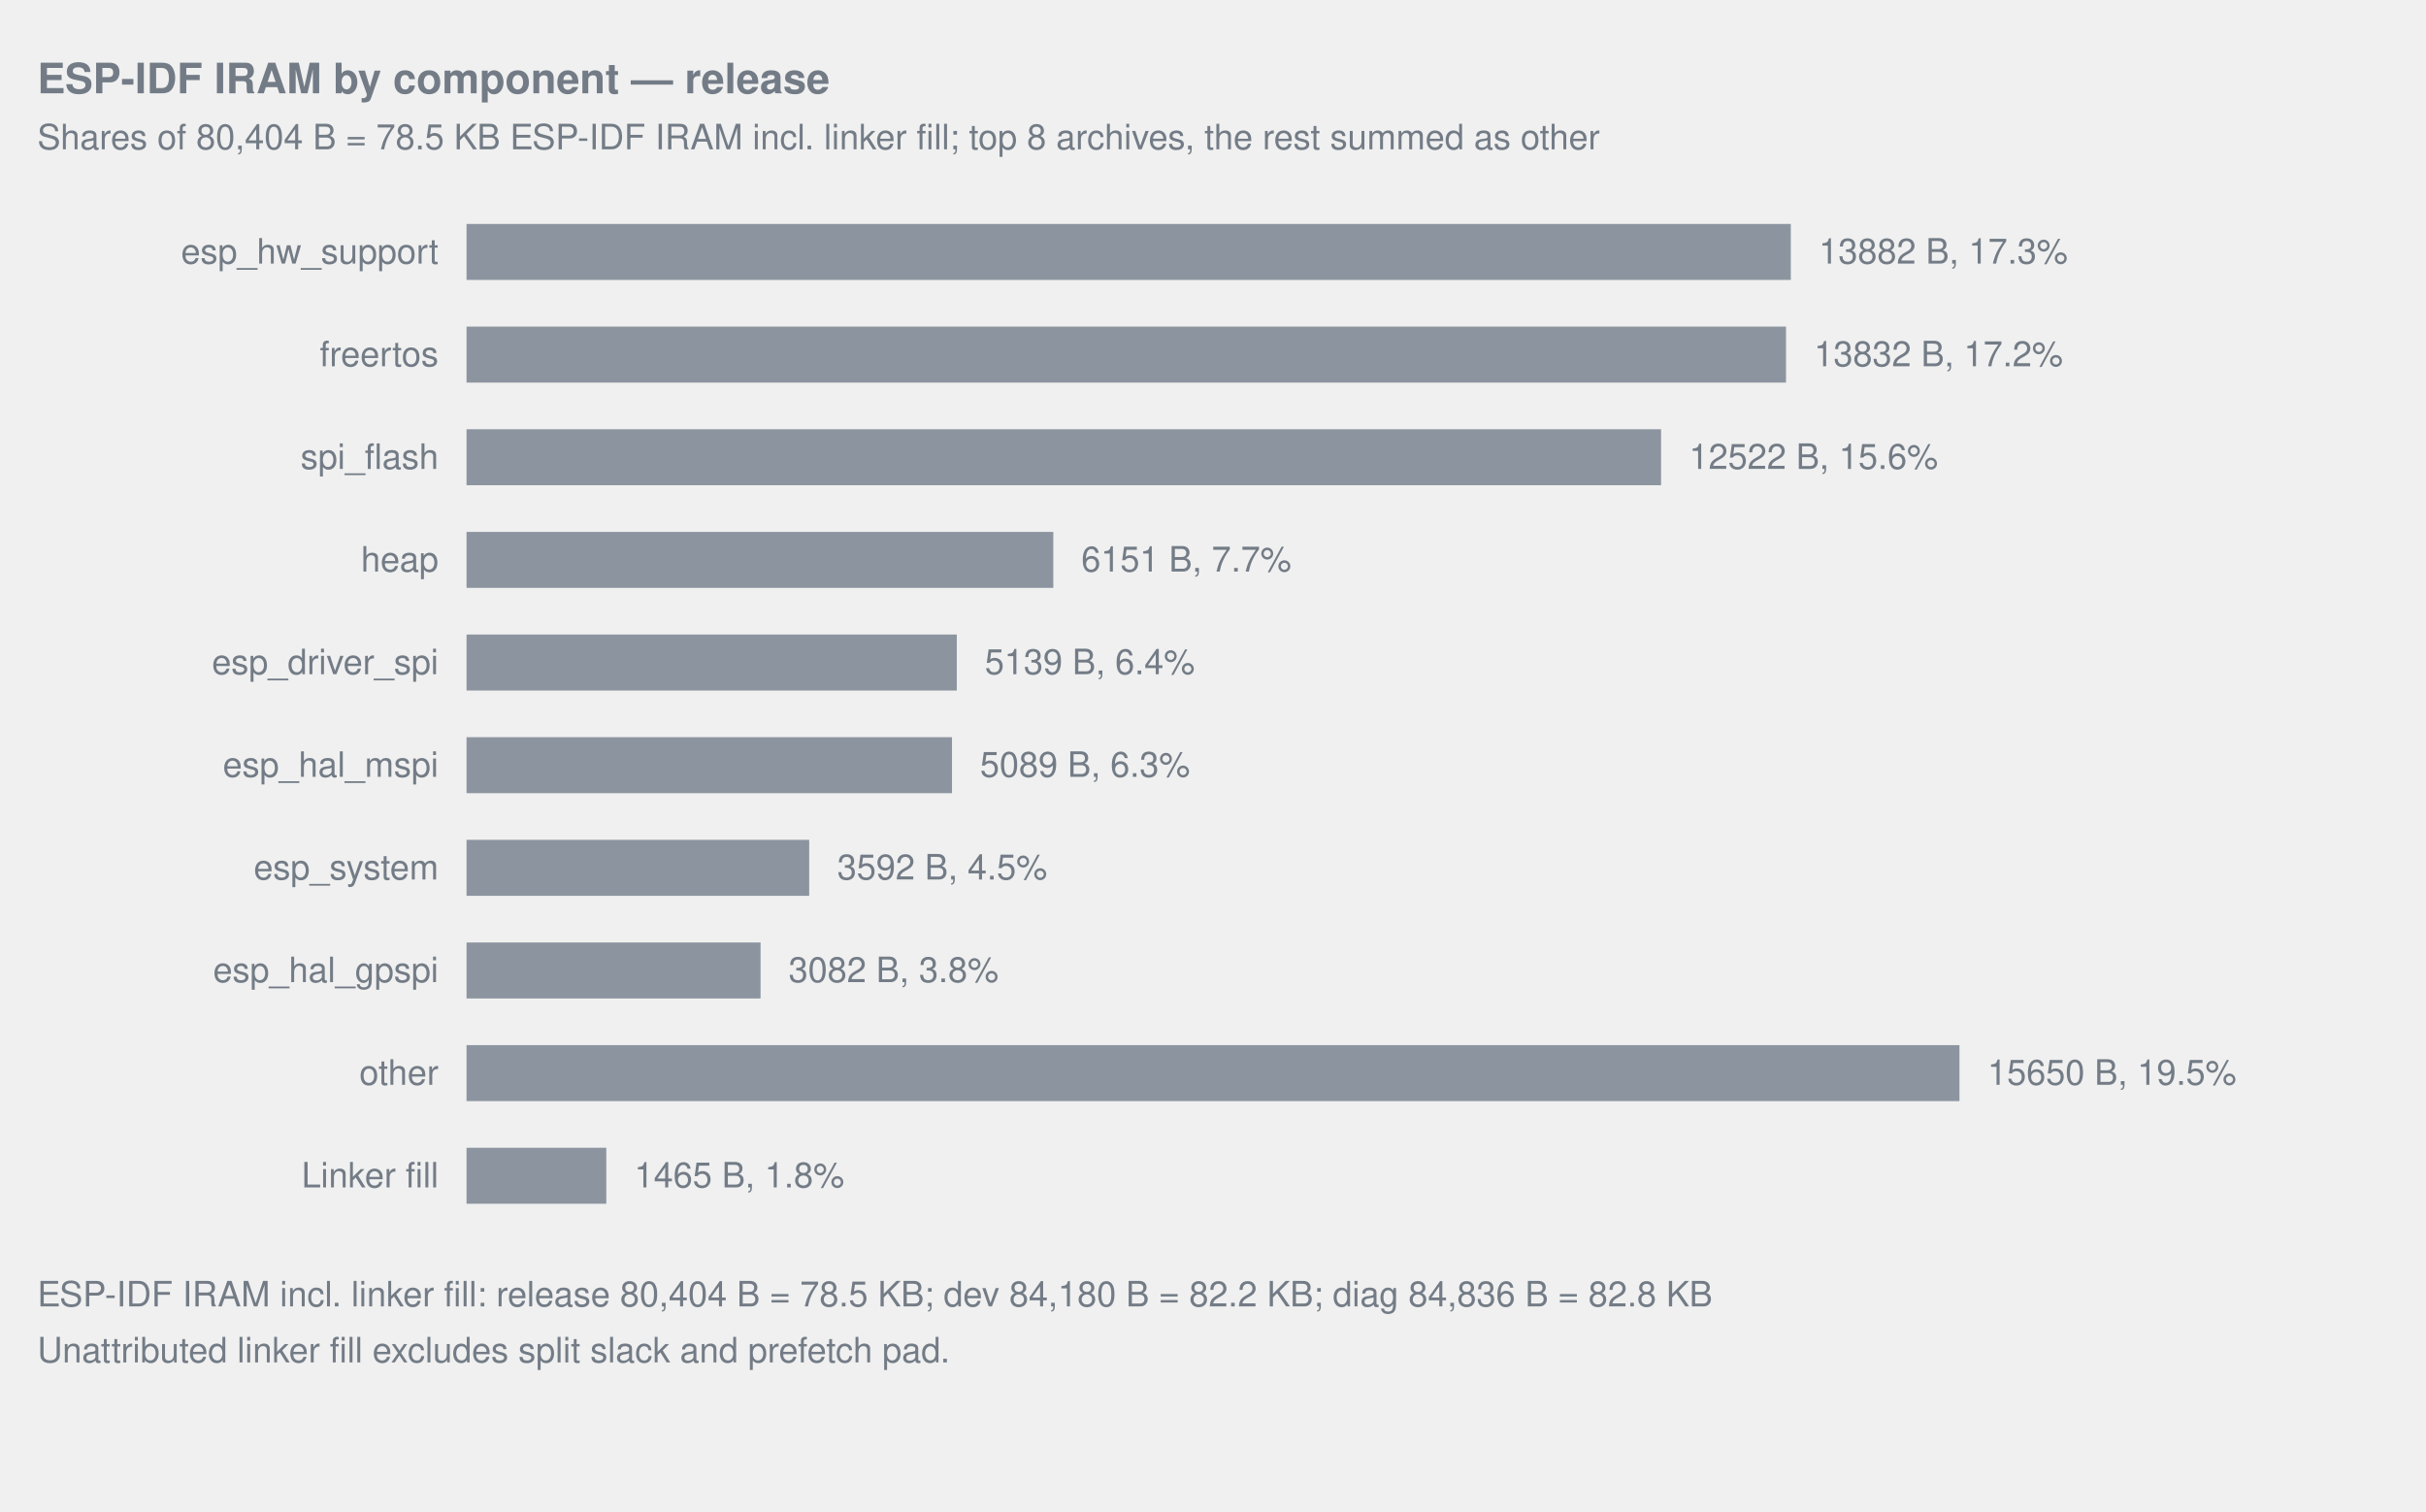
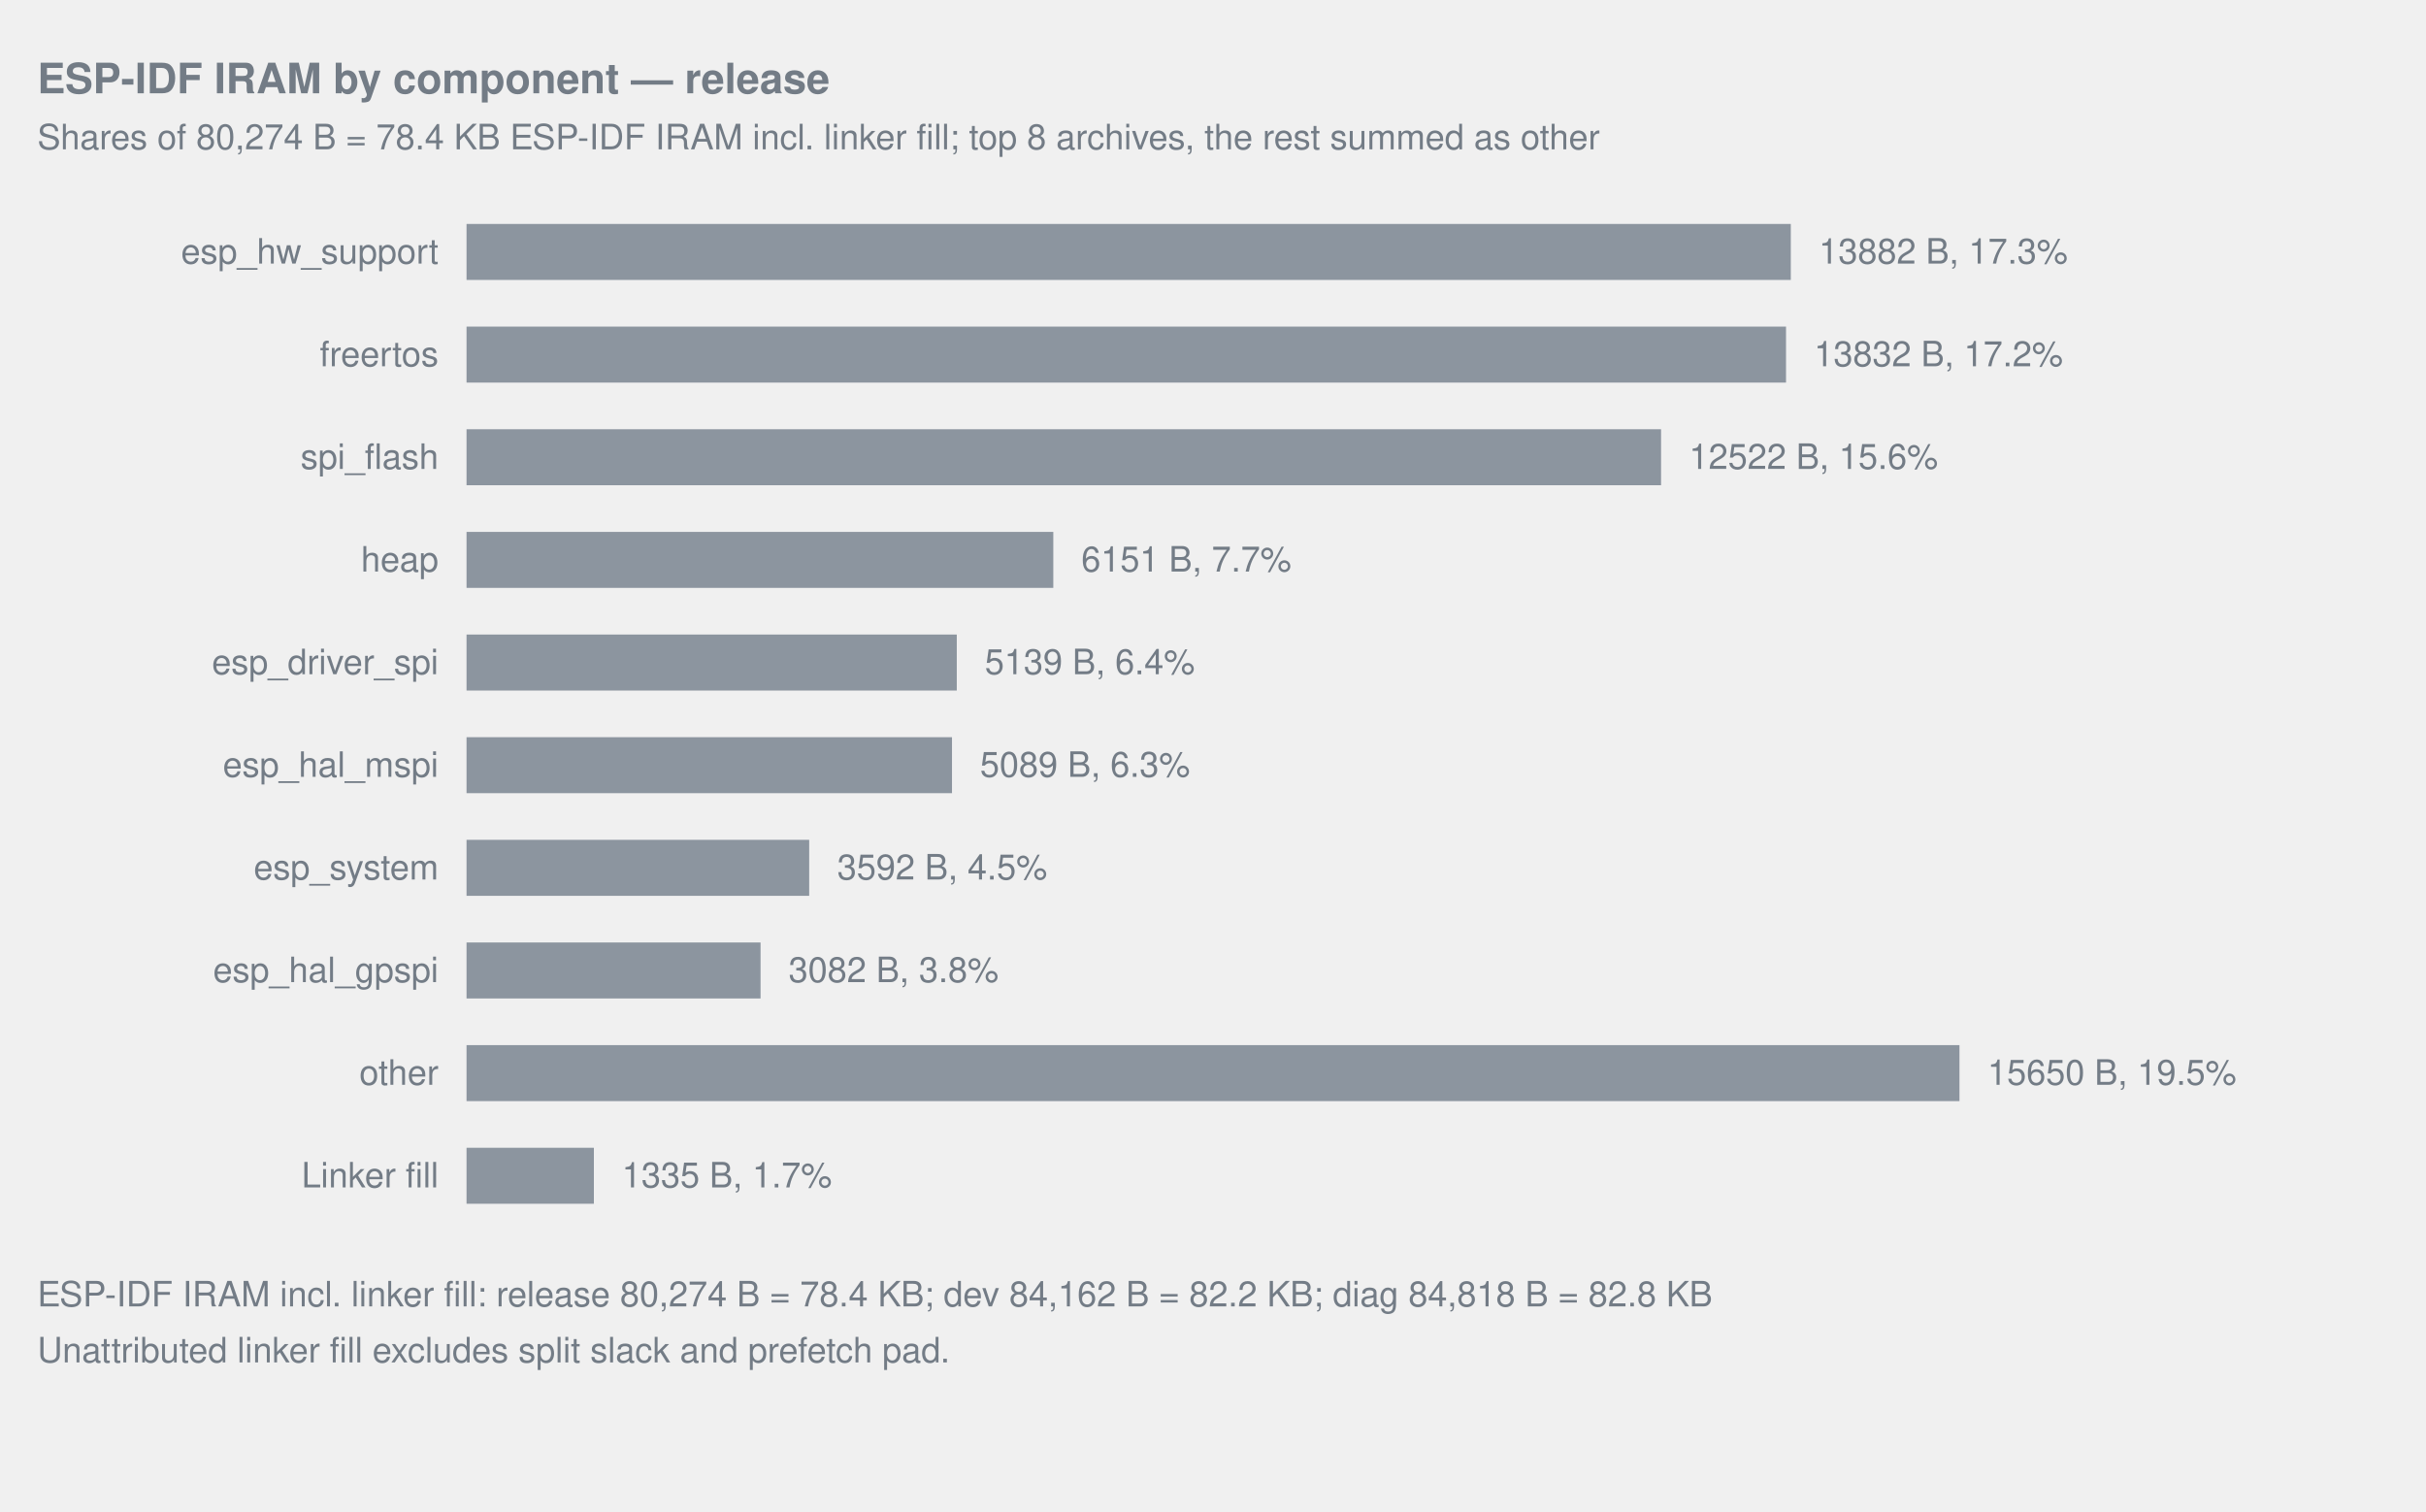
<svg xmlns="http://www.w3.org/2000/svg" width="1040" viewBox="0 0 1040 648" role="img">
  <style>text{fill:#737c86;font-family:-apple-system,Segoe UI,Helvetica,Arial,sans-serif;font-size:15px}.title{font-size:18px;font-weight:600}.note{font-size:12px}.inside{fill:#1f2328}.overlay-inside{fill:#ffffff}</style>
  <text x="16" y="40" text-anchor="start" class="title">ESP-IDF IRAM by component — release</text>
-   <text x="16" y="64" text-anchor="start">Shares of 80,404 B = 78.5 KB ESP-IDF IRAM incl. linker fill; top 8 archives, the rest summed as other</text>
+   <text x="16" y="64" text-anchor="start">Shares of 80,274 B = 78.4 KB ESP-IDF IRAM incl. linker fill; top 8 archives, the rest summed as other</text>
  <text x="188" y="113" text-anchor="end">esp_hw_support</text>
  <rect x="200.00" y="96" width="567.70" height="24" fill="#8c959f" data-label="esp_hw_support" data-bytes="13882" />
  <text x="779.70" y="113" text-anchor="start">13882 B, 17.3%</text>
  <text x="188" y="157" text-anchor="end">freertos</text>
  <rect x="200.00" y="140" width="565.65" height="24" fill="#8c959f" data-label="freertos" data-bytes="13832" />
  <text x="777.65" y="157" text-anchor="start">13832 B, 17.2%</text>
  <text x="188" y="201" text-anchor="end">spi_flash</text>
  <rect x="200.00" y="184" width="512.08" height="24" fill="#8c959f" data-label="spi_flash" data-bytes="12522" />
  <text x="724.08" y="201" text-anchor="start">12522 B, 15.6%</text>
  <text x="188" y="245" text-anchor="end">heap</text>
  <rect x="200.00" y="228" width="251.54" height="24" fill="#8c959f" data-label="heap" data-bytes="6151" />
  <text x="463.54" y="245" text-anchor="start">6151 B, 7.7%</text>
  <text x="188" y="289" text-anchor="end">esp_driver_spi</text>
  <rect x="200.00" y="272" width="210.16" height="24" fill="#8c959f" data-label="esp_driver_spi" data-bytes="5139" />
  <text x="422.16" y="289" text-anchor="start">5139 B, 6.4%</text>
  <text x="188" y="333" text-anchor="end">esp_hal_mspi</text>
  <rect x="200.00" y="316" width="208.11" height="24" fill="#8c959f" data-label="esp_hal_mspi" data-bytes="5089" />
  <text x="420.11" y="333" text-anchor="start">5089 B, 6.3%</text>
  <text x="188" y="377" text-anchor="end">esp_system</text>
  <rect x="200.00" y="360" width="146.89" height="24" fill="#8c959f" data-label="esp_system" data-bytes="3592" />
  <text x="358.89" y="377" text-anchor="start">3592 B, 4.5%</text>
  <text x="188" y="421" text-anchor="end">esp_hal_gpspi</text>
  <rect x="200.00" y="404" width="126.04" height="24" fill="#8c959f" data-label="esp_hal_gpspi" data-bytes="3082" />
  <text x="338.04" y="421" text-anchor="start">3082 B, 3.8%</text>
  <text x="188" y="465" text-anchor="end">other</text>
  <rect x="200.00" y="448" width="640.00" height="24" fill="#8c959f" data-label="other" data-bytes="15650" />
  <text x="852.00" y="465" text-anchor="start">15650 B, 19.5%</text>
  <text x="188" y="509" text-anchor="end">Linker fill</text>
-   <rect x="200.00" y="492" width="59.91" height="24" fill="#8c959f" data-label="Linker fill" data-bytes="1465" />
-   <text x="271.91" y="509" text-anchor="start">1465 B, 1.8%</text>
-   <text x="16" y="560" text-anchor="start">ESP-IDF IRAM incl. linker fill: release 80,404 B = 78.5 KB; dev 84,180 B = 82.2 KB; diag 84,836 B = 82.8 KB</text>
+   <rect x="200.00" y="492" width="54.59" height="24" fill="#8c959f" data-label="Linker fill" data-bytes="1335" />
+   <text x="266.59" y="509" text-anchor="start">1335 B, 1.7%</text>
+   <text x="16" y="560" text-anchor="start">ESP-IDF IRAM incl. linker fill: release 80,274 B = 78.4 KB; dev 84,162 B = 82.2 KB; diag 84,818 B = 82.8 KB</text>
  <text x="16" y="584" text-anchor="start">Unattributed linker fill excludes split slack and prefetch pad.</text>
</svg>
